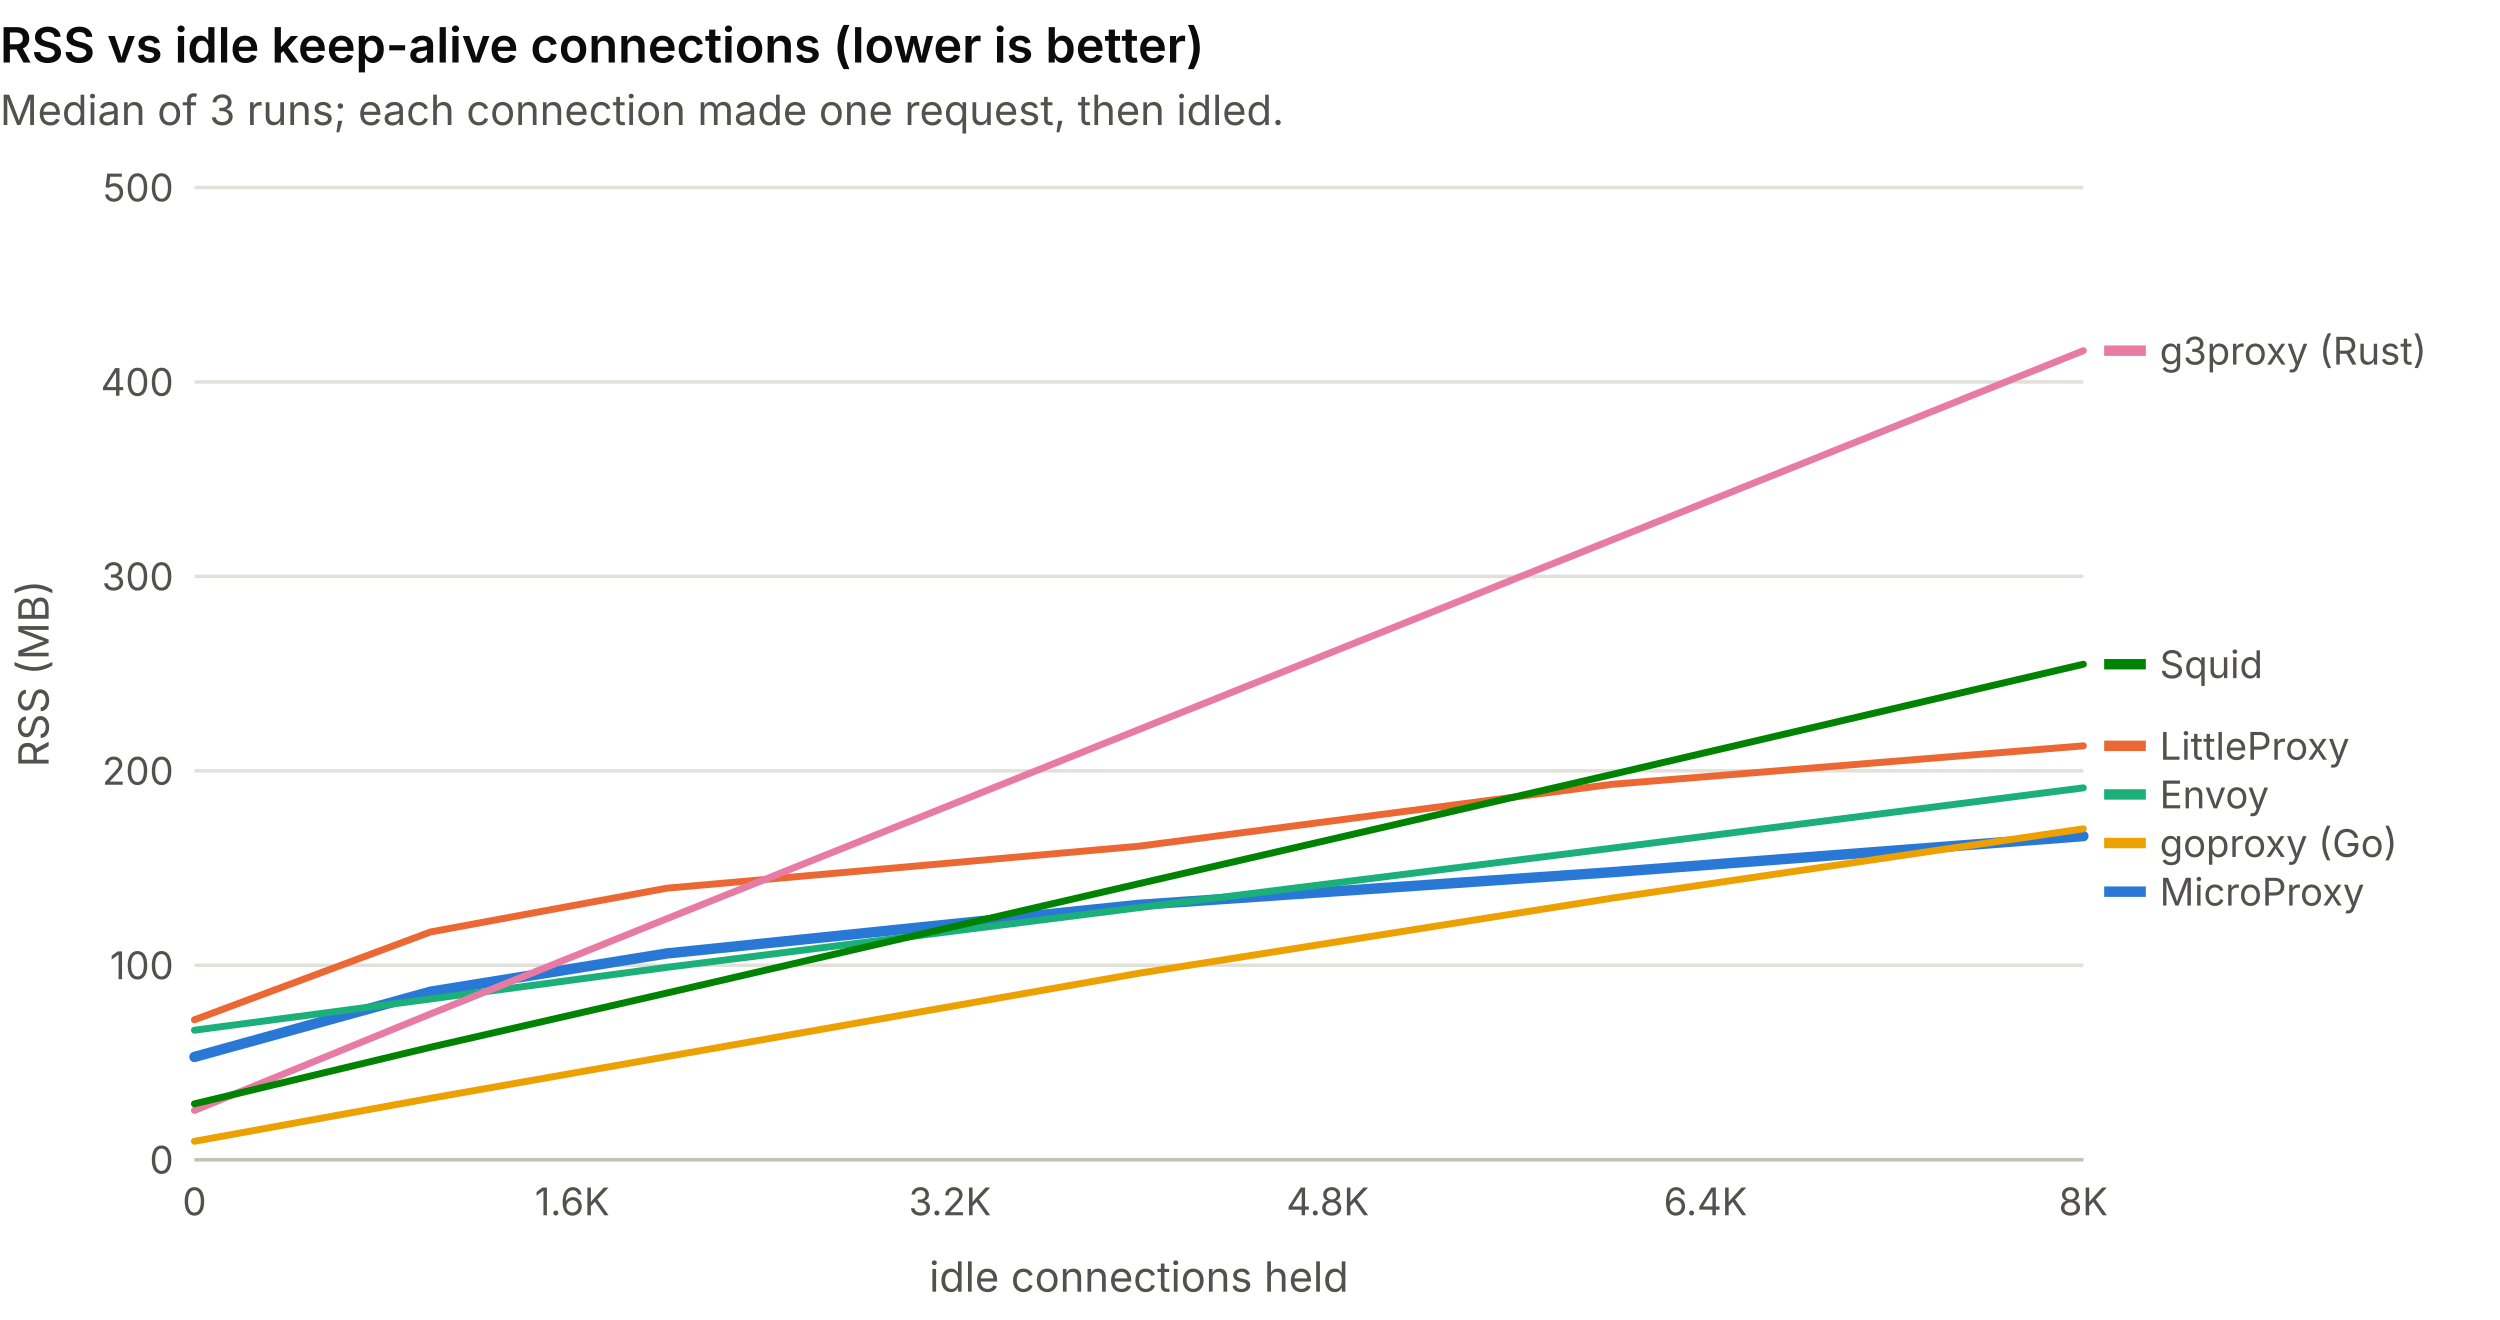
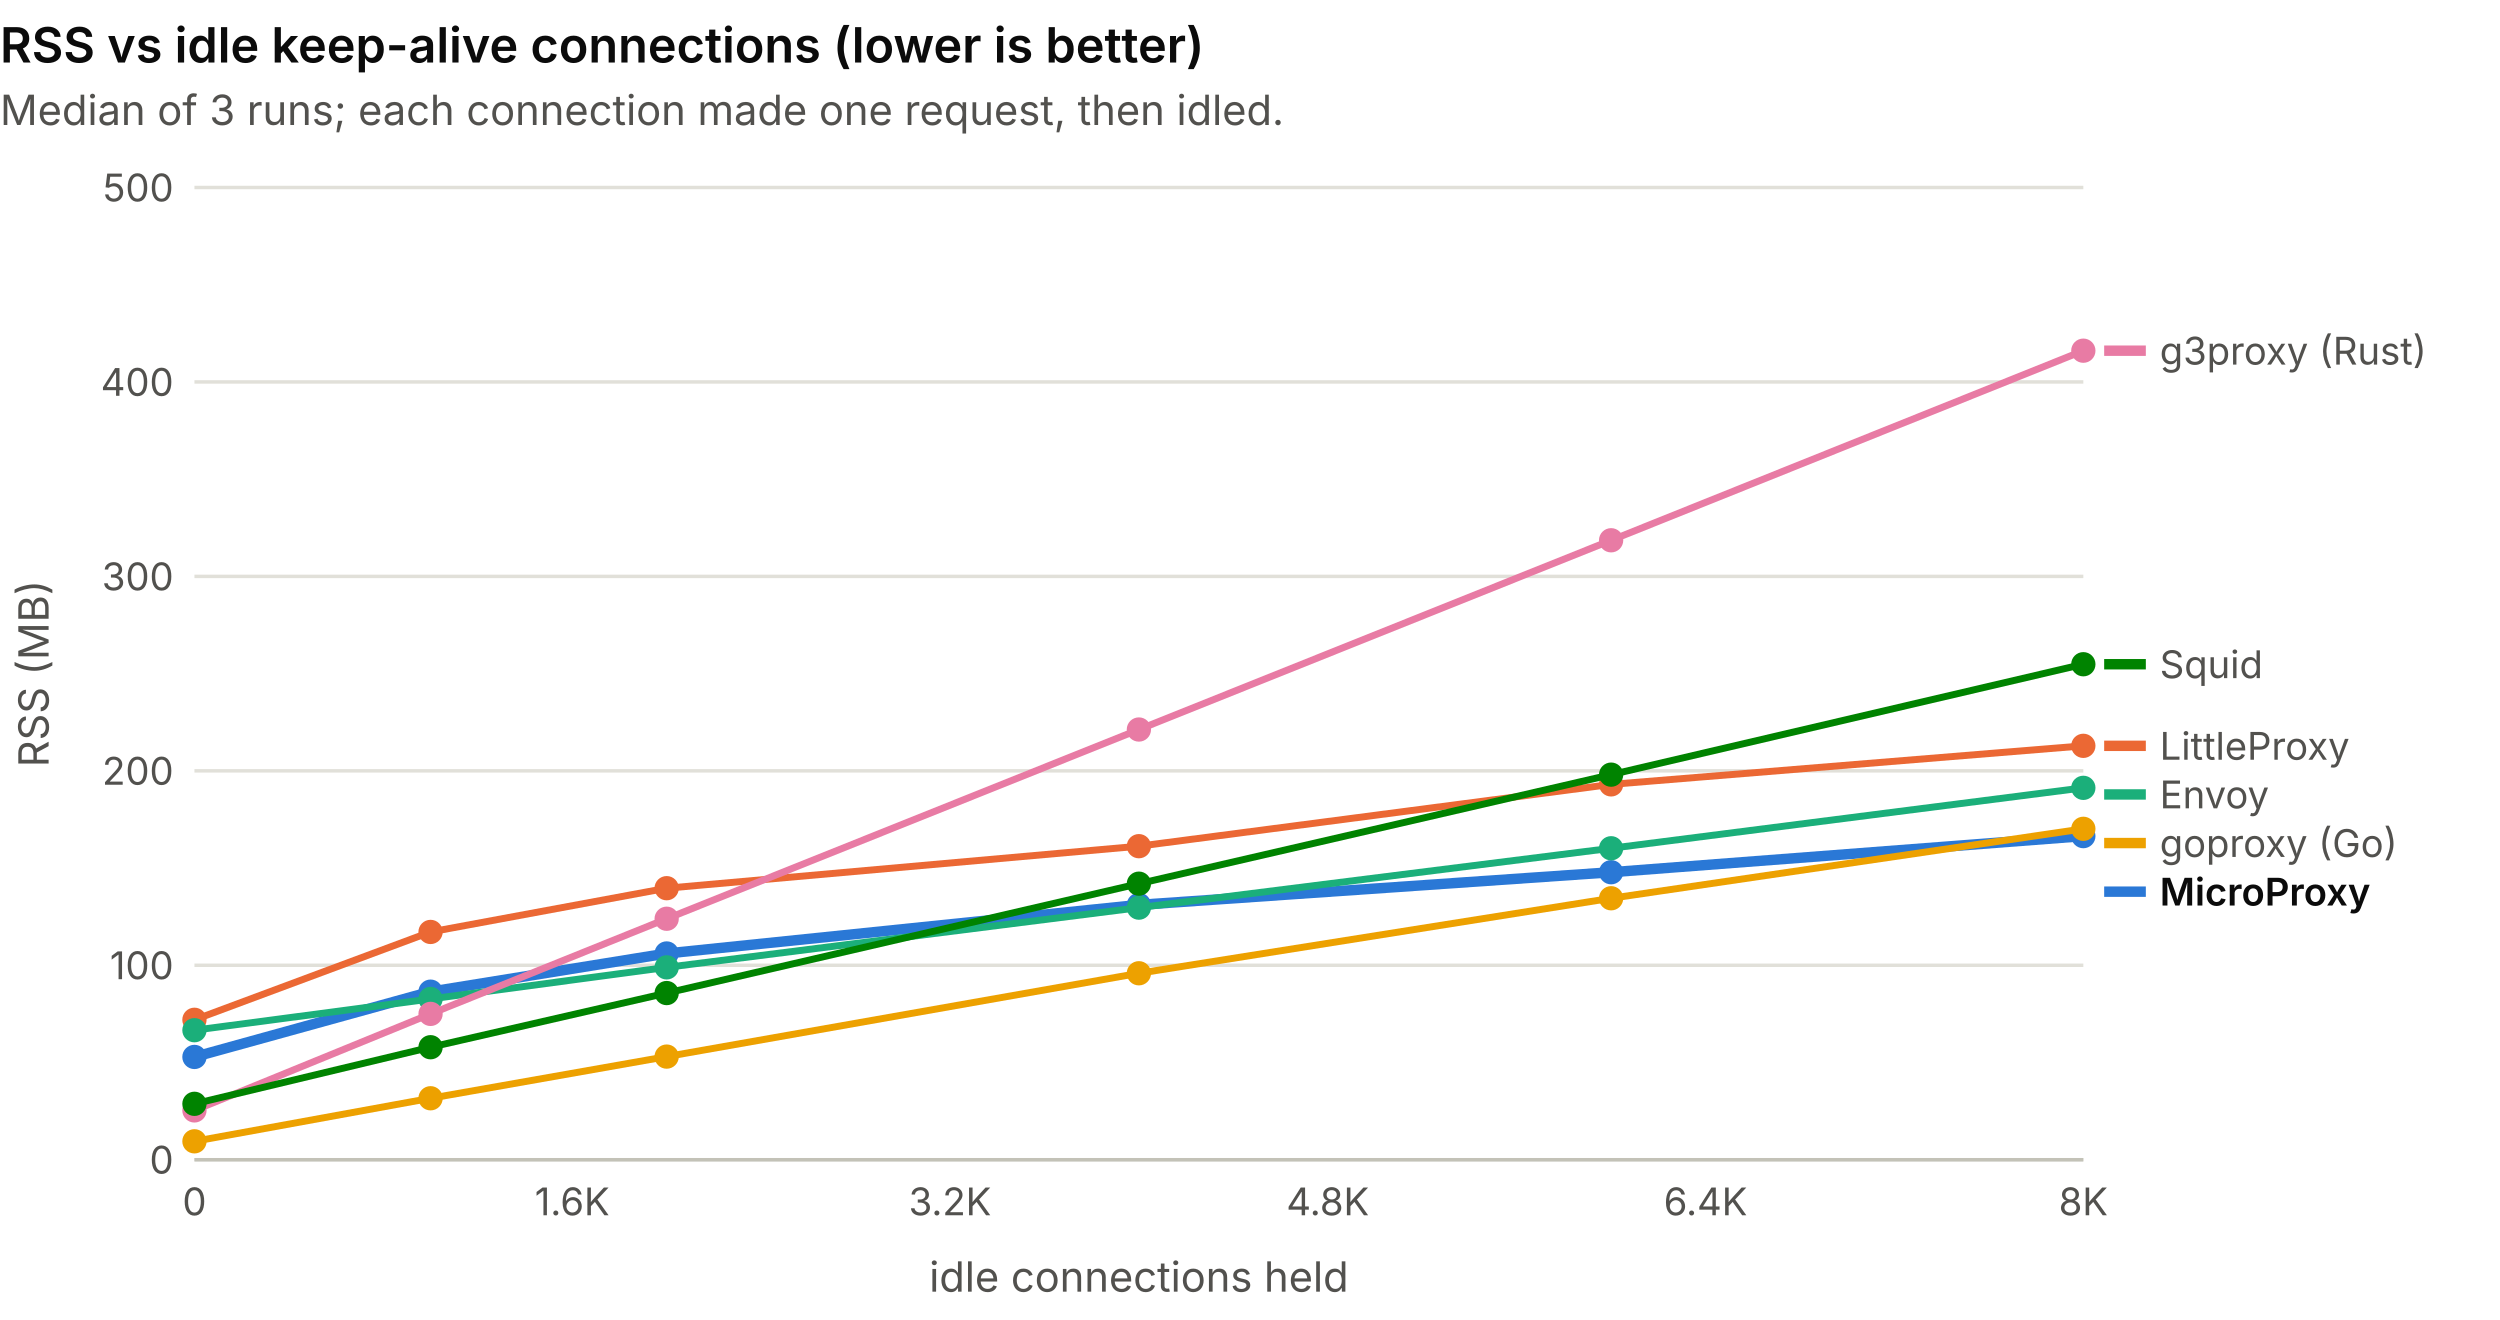
<svg xmlns="http://www.w3.org/2000/svg" viewBox="0 0 720 380" width="720" height="380" role="img" aria-label="RSS vs idle keep-alive connections (lower is better)">
-   <style>text{font-family:system-ui,-apple-system,'Segoe UI',sans-serif;fill:#52514e}.h{fill:#0b0b0b;font-weight:600}.g{stroke:#e1e0d9;stroke-width:1;fill:none}.a{stroke:#c3c2b7;stroke-width:1;fill:none}.l{fill:none;stroke-width:2;stroke-linejoin:round;stroke-linecap:round}.l.mp{stroke-width:3}.w{stroke-width:1.5;fill:none}.cap{stroke:#d03b3b;stroke-width:1.5;fill:none}.s0{stroke:#2a78d6;fill:#2a78d6}.s1{stroke:#eb6834;fill:#eb6834}.s2{stroke:#1baf7a;fill:#1baf7a}.s3{stroke:#eda100;fill:#eda100}.s4{stroke:#e87ba4;fill:#e87ba4}.s5{stroke:#008300;fill:#008300}.s6{stroke:#6250d6;fill:#6250d6}.s7{stroke:#e34948;fill:#e34948}@media (prefers-color-scheme: dark){text{fill:#c3c2b7}.h{fill:#f0efec}.g{stroke:#2c2c2a}.a{stroke:#383835}.s0{stroke:#3987e5;fill:#3987e5}.s1{stroke:#d95926;fill:#d95926}.s2{stroke:#199e70;fill:#199e70}.s3{stroke:#c98500;fill:#c98500}.s4{stroke:#d55181;fill:#d55181}.s5{stroke:#008300;fill:#008300}.s6{stroke:#9085e9;fill:#9085e9}.s7{stroke:#e66767;fill:#e66767}}</style>
+   <style>text{font-family:system-ui,-apple-system,'Segoe UI',sans-serif;fill:#52514e}.h{fill:#0b0b0b;font-weight:600}.g{stroke:#e1e0d9;stroke-width:1;fill:none}.a{stroke:#c3c2b7;stroke-width:1;fill:none}.l{fill:none;stroke-width:2;stroke-linejoin:round;stroke-linecap:round}.l.mp{stroke-width:3}.w{stroke-width:1.5;fill:none}.cap{stroke:#d03b3b;stroke-width:1.5;fill:none}.med{stroke:#52514e;fill:none}.ref{stroke:#52514e;stroke-width:1;stroke-dasharray:4 3;fill:none}.s0{stroke:#2a78d6;fill:#2a78d6}.s1{stroke:#eb6834;fill:#eb6834}.s2{stroke:#1baf7a;fill:#1baf7a}.s3{stroke:#eda100;fill:#eda100}.s4{stroke:#e87ba4;fill:#e87ba4}.s5{stroke:#008300;fill:#008300}.s6{stroke:#6250d6;fill:#6250d6}.s7{stroke:#e34948;fill:#e34948}.dot{stroke:#fcfcfb;stroke-width:1.5}.hollow{fill:#fcfcfb}@media (prefers-color-scheme: dark){text{fill:#c3c2b7}.h{fill:#f0efec}.g{stroke:#2c2c2a}.a{stroke:#383835}.med{stroke:#c3c2b7}.ref{stroke:#c3c2b7}.cap{stroke:#e66767}.s0{stroke:#3987e5;fill:#3987e5}.s1{stroke:#d95926;fill:#d95926}.s2{stroke:#199e70;fill:#199e70}.s3{stroke:#c98500;fill:#c98500}.s4{stroke:#d55181;fill:#d55181}.s5{stroke:#008300;fill:#008300}.s6{stroke:#9085e9;fill:#9085e9}.s7{stroke:#e66767;fill:#e66767}.dot{stroke:#1a1a19}.hollow{fill:#1a1a19}}</style>
  <text x="0.0" y="18.0" class="h" text-anchor="start" font-size="14">RSS vs idle keep-alive connections (lower is better)</text>
  <text x="0.0" y="36.0" class="t" text-anchor="start" font-size="12">Median of 3 runs; each connection made one request, then idled.</text>
  <line class="g" x1="56" y1="334.0" x2="600" y2="334.0" />
  <text x="50.0" y="338.0" class="t" text-anchor="end" font-size="11">0</text>
  <line class="g" x1="56" y1="278.0" x2="600" y2="278.0" />
  <text x="50.0" y="282.0" class="t" text-anchor="end" font-size="11">100</text>
  <line class="g" x1="56" y1="222.0" x2="600" y2="222.0" />
  <text x="50.0" y="226.0" class="t" text-anchor="end" font-size="11">200</text>
  <line class="g" x1="56" y1="166.0" x2="600" y2="166.0" />
  <text x="50.0" y="170.0" class="t" text-anchor="end" font-size="11">300</text>
  <line class="g" x1="56" y1="110.0" x2="600" y2="110.0" />
  <text x="50.0" y="114.0" class="t" text-anchor="end" font-size="11">400</text>
  <line class="g" x1="56" y1="54.0" x2="600" y2="54.0" />
  <text x="50.0" y="58.0" class="t" text-anchor="end" font-size="11">500</text>
  <text x="56.0" y="350.0" class="t" text-anchor="middle" font-size="11">0</text>
  <text x="164.8" y="350.0" class="t" text-anchor="middle" font-size="11">1.6K</text>
  <text x="273.6" y="350.0" class="t" text-anchor="middle" font-size="11">3.2K</text>
  <text x="382.4" y="350.0" class="t" text-anchor="middle" font-size="11">4.8K</text>
  <text x="491.2" y="350.0" class="t" text-anchor="middle" font-size="11">6.4K</text>
  <text x="600.0" y="350.0" class="t" text-anchor="middle" font-size="11">8K</text>
  <line class="a" x1="56" y1="334" x2="600" y2="334" />
  <text x="328.0" y="372.0" class="t" text-anchor="middle" font-size="12">idle connections held</text>
  <text x="14" y="194.0" font-size="12" text-anchor="middle" transform="rotate(-90 14 194.0)">RSS (MB)</text>
  <path class="l mp s0" style="fill:none" d="M56.0 304.4 L124.0 285.6 L192.0 274.6 L328.0 260.6 L464.0 251.2 L600.0 240.8" />
+   <circle class="s0" cx="56.0" cy="304.4" r="3" />
+   <circle class="s0" cx="124.0" cy="285.6" r="3" />
+   <circle class="s0" cx="192.0" cy="274.6" r="3" />
+   <circle class="s0" cx="328.0" cy="260.6" r="3" />
+   <circle class="s0" cx="464.0" cy="251.2" r="3" />
+   <circle class="s0" cx="600.0" cy="240.8" r="3" />
  <path class="l s1" style="fill:none" d="M56.0 293.7 L124.0 268.4 L192.0 255.8 L328.0 243.7 L464.0 225.9 L600.0 214.8" />
+   <circle class="s1" cx="56.0" cy="293.7" r="3" />
+   <circle class="s1" cx="124.0" cy="268.4" r="3" />
+   <circle class="s1" cx="192.0" cy="255.8" r="3" />
+   <circle class="s1" cx="328.0" cy="243.7" r="3" />
+   <circle class="s1" cx="464.0" cy="225.9" r="3" />
+   <circle class="s1" cx="600.0" cy="214.8" r="3" />
  <path class="l s2" style="fill:none" d="M56.0 296.7 L124.0 287.7 L192.0 278.6 L328.0 261.4 L464.0 244.3 L600.0 226.9" />
+   <circle class="s2" cx="56.0" cy="296.7" r="3" />
+   <circle class="s2" cx="124.0" cy="287.7" r="3" />
+   <circle class="s2" cx="192.0" cy="278.6" r="3" />
+   <circle class="s2" cx="328.0" cy="261.4" r="3" />
+   <circle class="s2" cx="464.0" cy="244.3" r="3" />
+   <circle class="s2" cx="600.0" cy="226.9" r="3" />
  <path class="l s3" style="fill:none" d="M56.0 328.7 L124.0 316.3 L192.0 304.3 L328.0 280.3 L464.0 258.7 L600.0 238.7" />
+   <circle class="s3" cx="56.0" cy="328.7" r="3" />
+   <circle class="s3" cx="124.0" cy="316.3" r="3" />
+   <circle class="s3" cx="192.0" cy="304.3" r="3" />
+   <circle class="s3" cx="328.0" cy="280.3" r="3" />
+   <circle class="s3" cx="464.0" cy="258.7" r="3" />
+   <circle class="s3" cx="600.0" cy="238.7" r="3" />
  <path class="l s4" style="fill:none" d="M56.0 319.8 L124.0 292.0 L192.0 264.6 L328.0 210.1 L464.0 155.6 L600.0 101.0" />
+   <circle class="s4" cx="56.0" cy="319.8" r="3" />
+   <circle class="s4" cx="124.0" cy="292.0" r="3" />
+   <circle class="s4" cx="192.0" cy="264.6" r="3" />
+   <circle class="s4" cx="328.0" cy="210.1" r="3" />
+   <circle class="s4" cx="464.0" cy="155.6" r="3" />
+   <circle class="s4" cx="600.0" cy="101.0" r="3" />
  <path class="l s5" style="fill:none" d="M56.0 317.9 L124.0 301.6 L192.0 286.0 L328.0 254.5 L464.0 223.1 L600.0 191.3" />
+   <circle class="s5" cx="56.0" cy="317.9" r="3" />
+   <circle class="s5" cx="124.0" cy="301.6" r="3" />
+   <circle class="s5" cx="192.0" cy="286.0" r="3" />
+   <circle class="s5" cx="328.0" cy="254.5" r="3" />
+   <circle class="s5" cx="464.0" cy="223.1" r="3" />
+   <circle class="s5" cx="600.0" cy="191.3" r="3" />
  <line class="s4" style="stroke-width:3" x1="606" y1="101.0" x2="618" y2="101.0" />
  <text x="622.0" y="105.0" class="t" text-anchor="start" font-size="11">g3proxy (Rust)</text>
  <line class="s5" style="stroke-width:3" x1="606" y1="191.3" x2="618" y2="191.3" />
  <text x="622.0" y="195.3" class="t" text-anchor="start" font-size="11">Squid</text>
  <line class="s1" style="stroke-width:3" x1="606" y1="214.8" x2="618" y2="214.8" />
  <text x="622.0" y="218.8" class="t" text-anchor="start" font-size="11">LittleProxy</text>
  <line class="s2" style="stroke-width:3" x1="606" y1="228.8" x2="618" y2="228.8" />
  <text x="622.0" y="232.8" class="t" text-anchor="start" font-size="11">Envoy</text>
  <line class="s3" style="stroke-width:3" x1="606" y1="242.8" x2="618" y2="242.8" />
  <text x="622.0" y="246.8" class="t" text-anchor="start" font-size="11">goproxy (Go)</text>
  <line class="s0" style="stroke-width:3" x1="606" y1="256.8" x2="618" y2="256.8" />
-   <text x="622.0" y="260.8" class="t" text-anchor="start" font-size="11">MicroProxy</text>
+   <text x="622.0" y="260.8" class="h" text-anchor="start" font-size="11">MicroProxy</text>
</svg>
